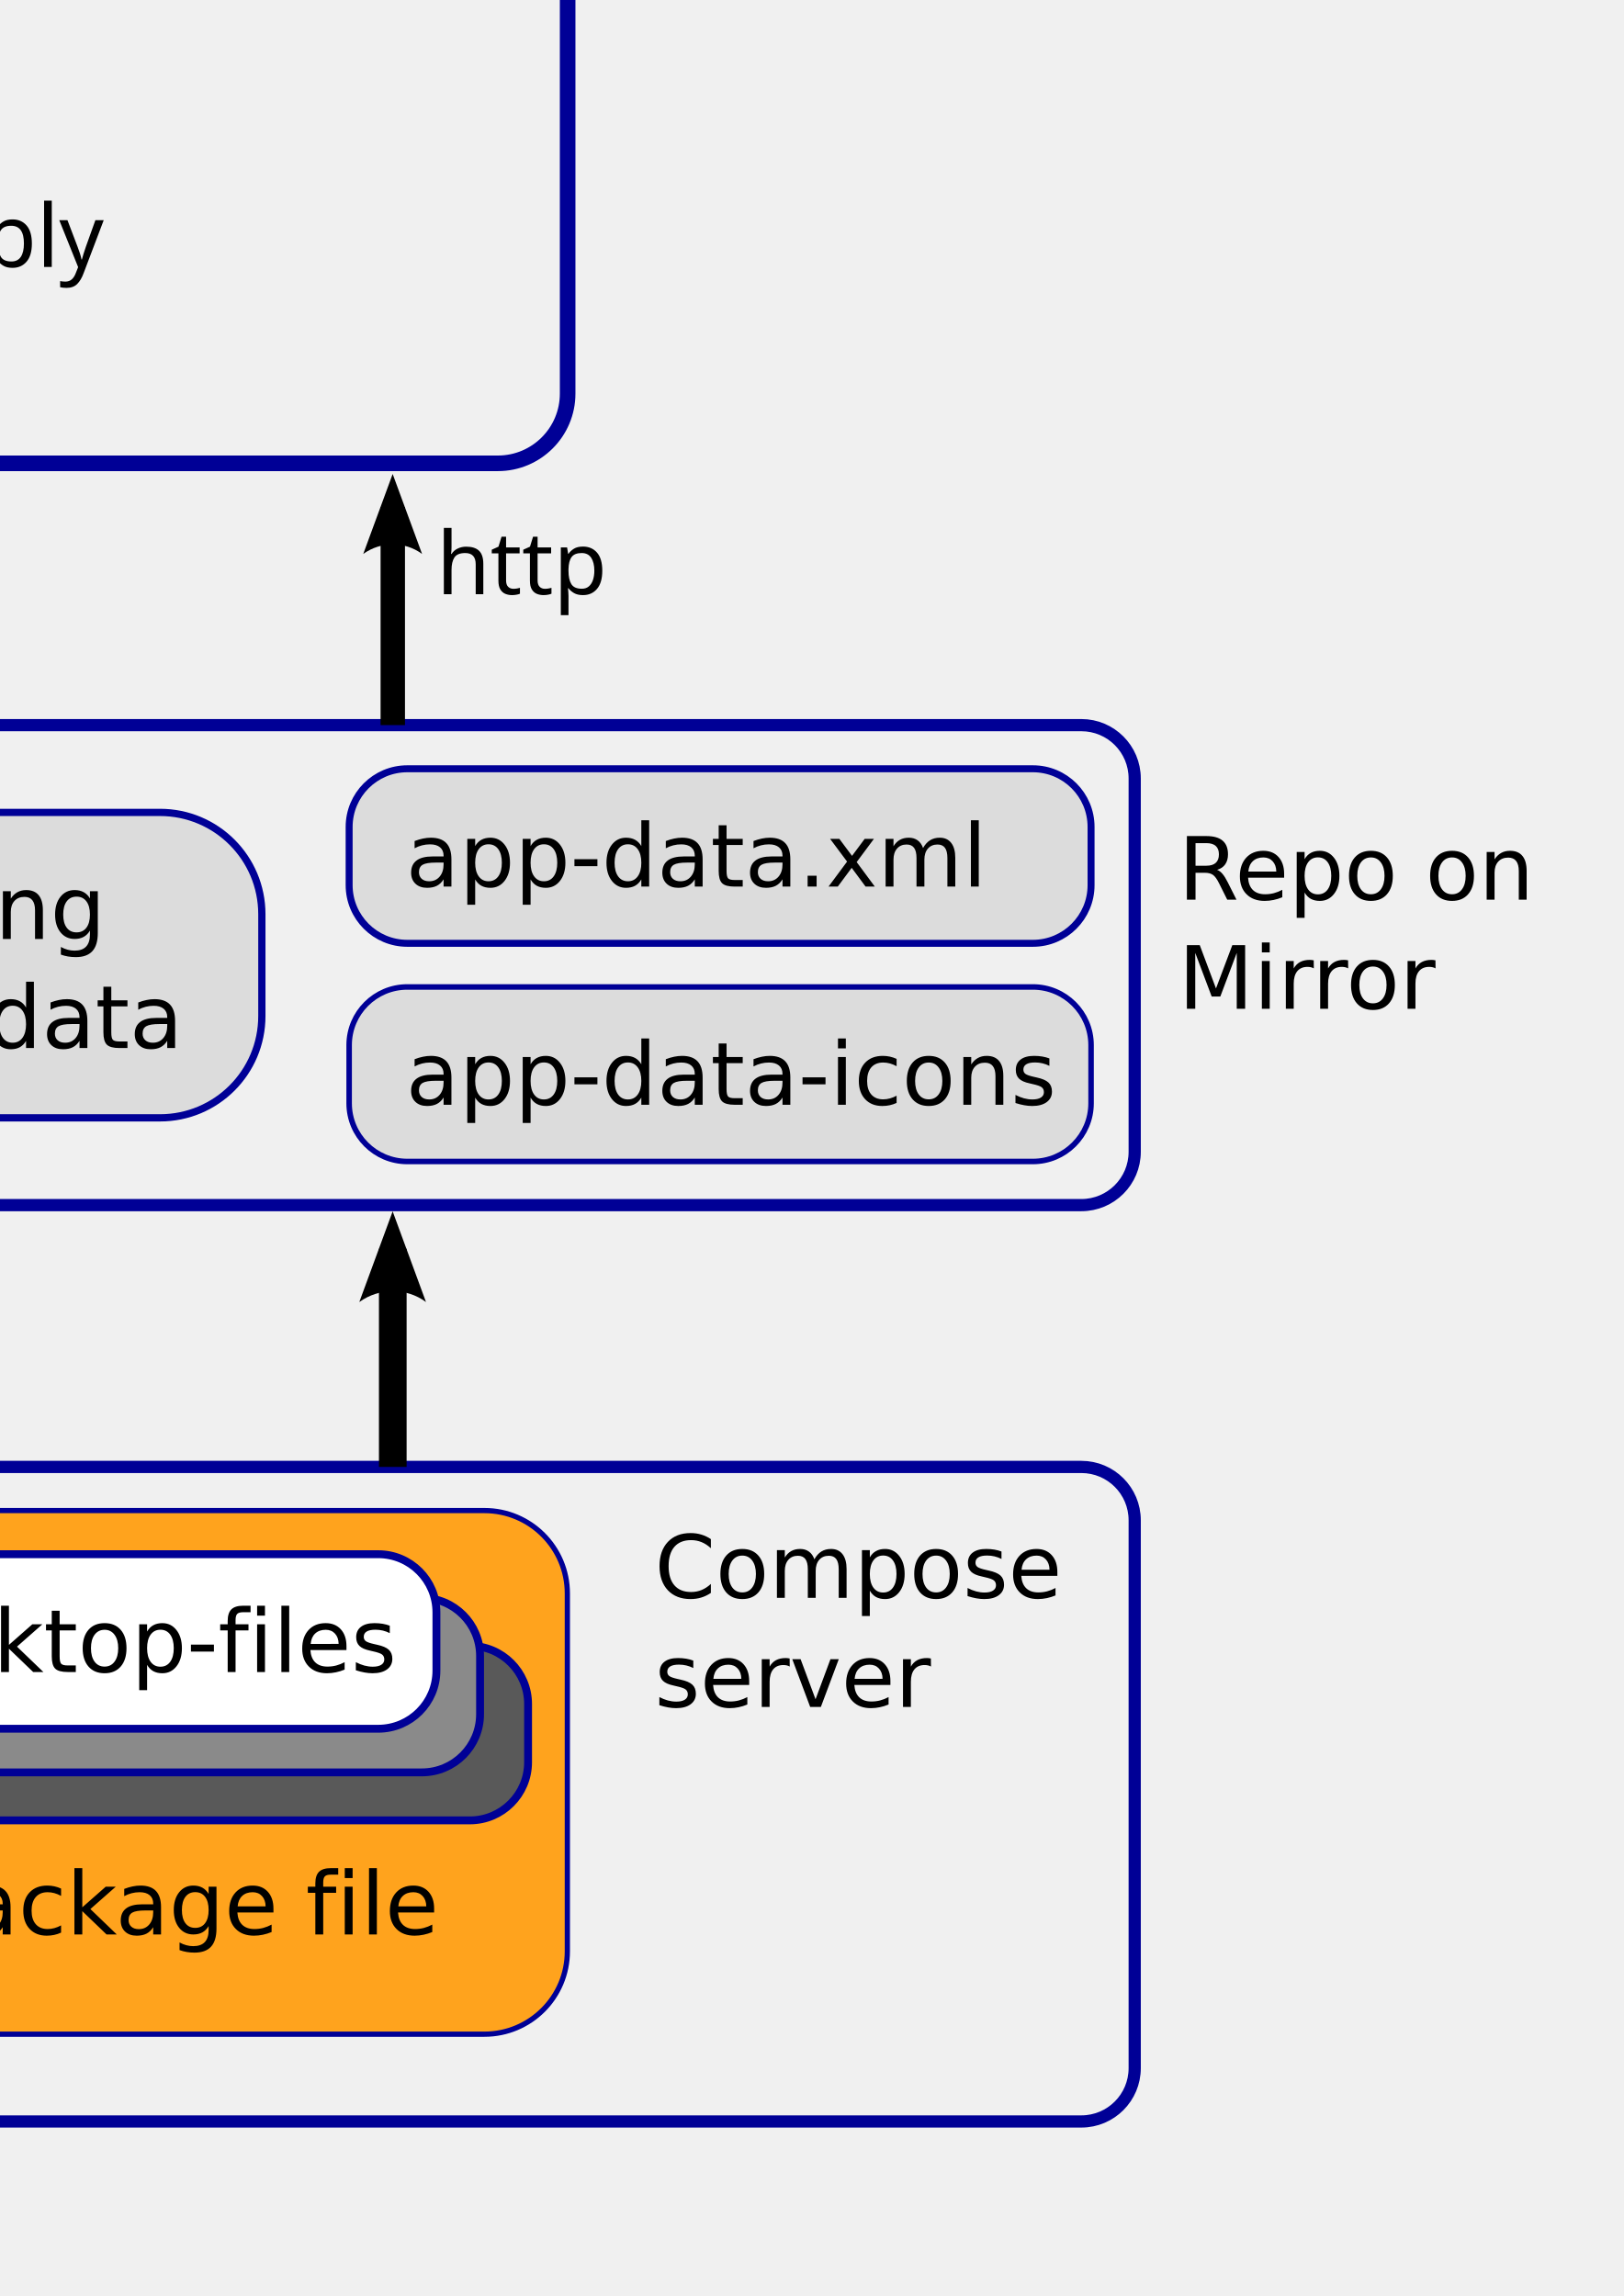
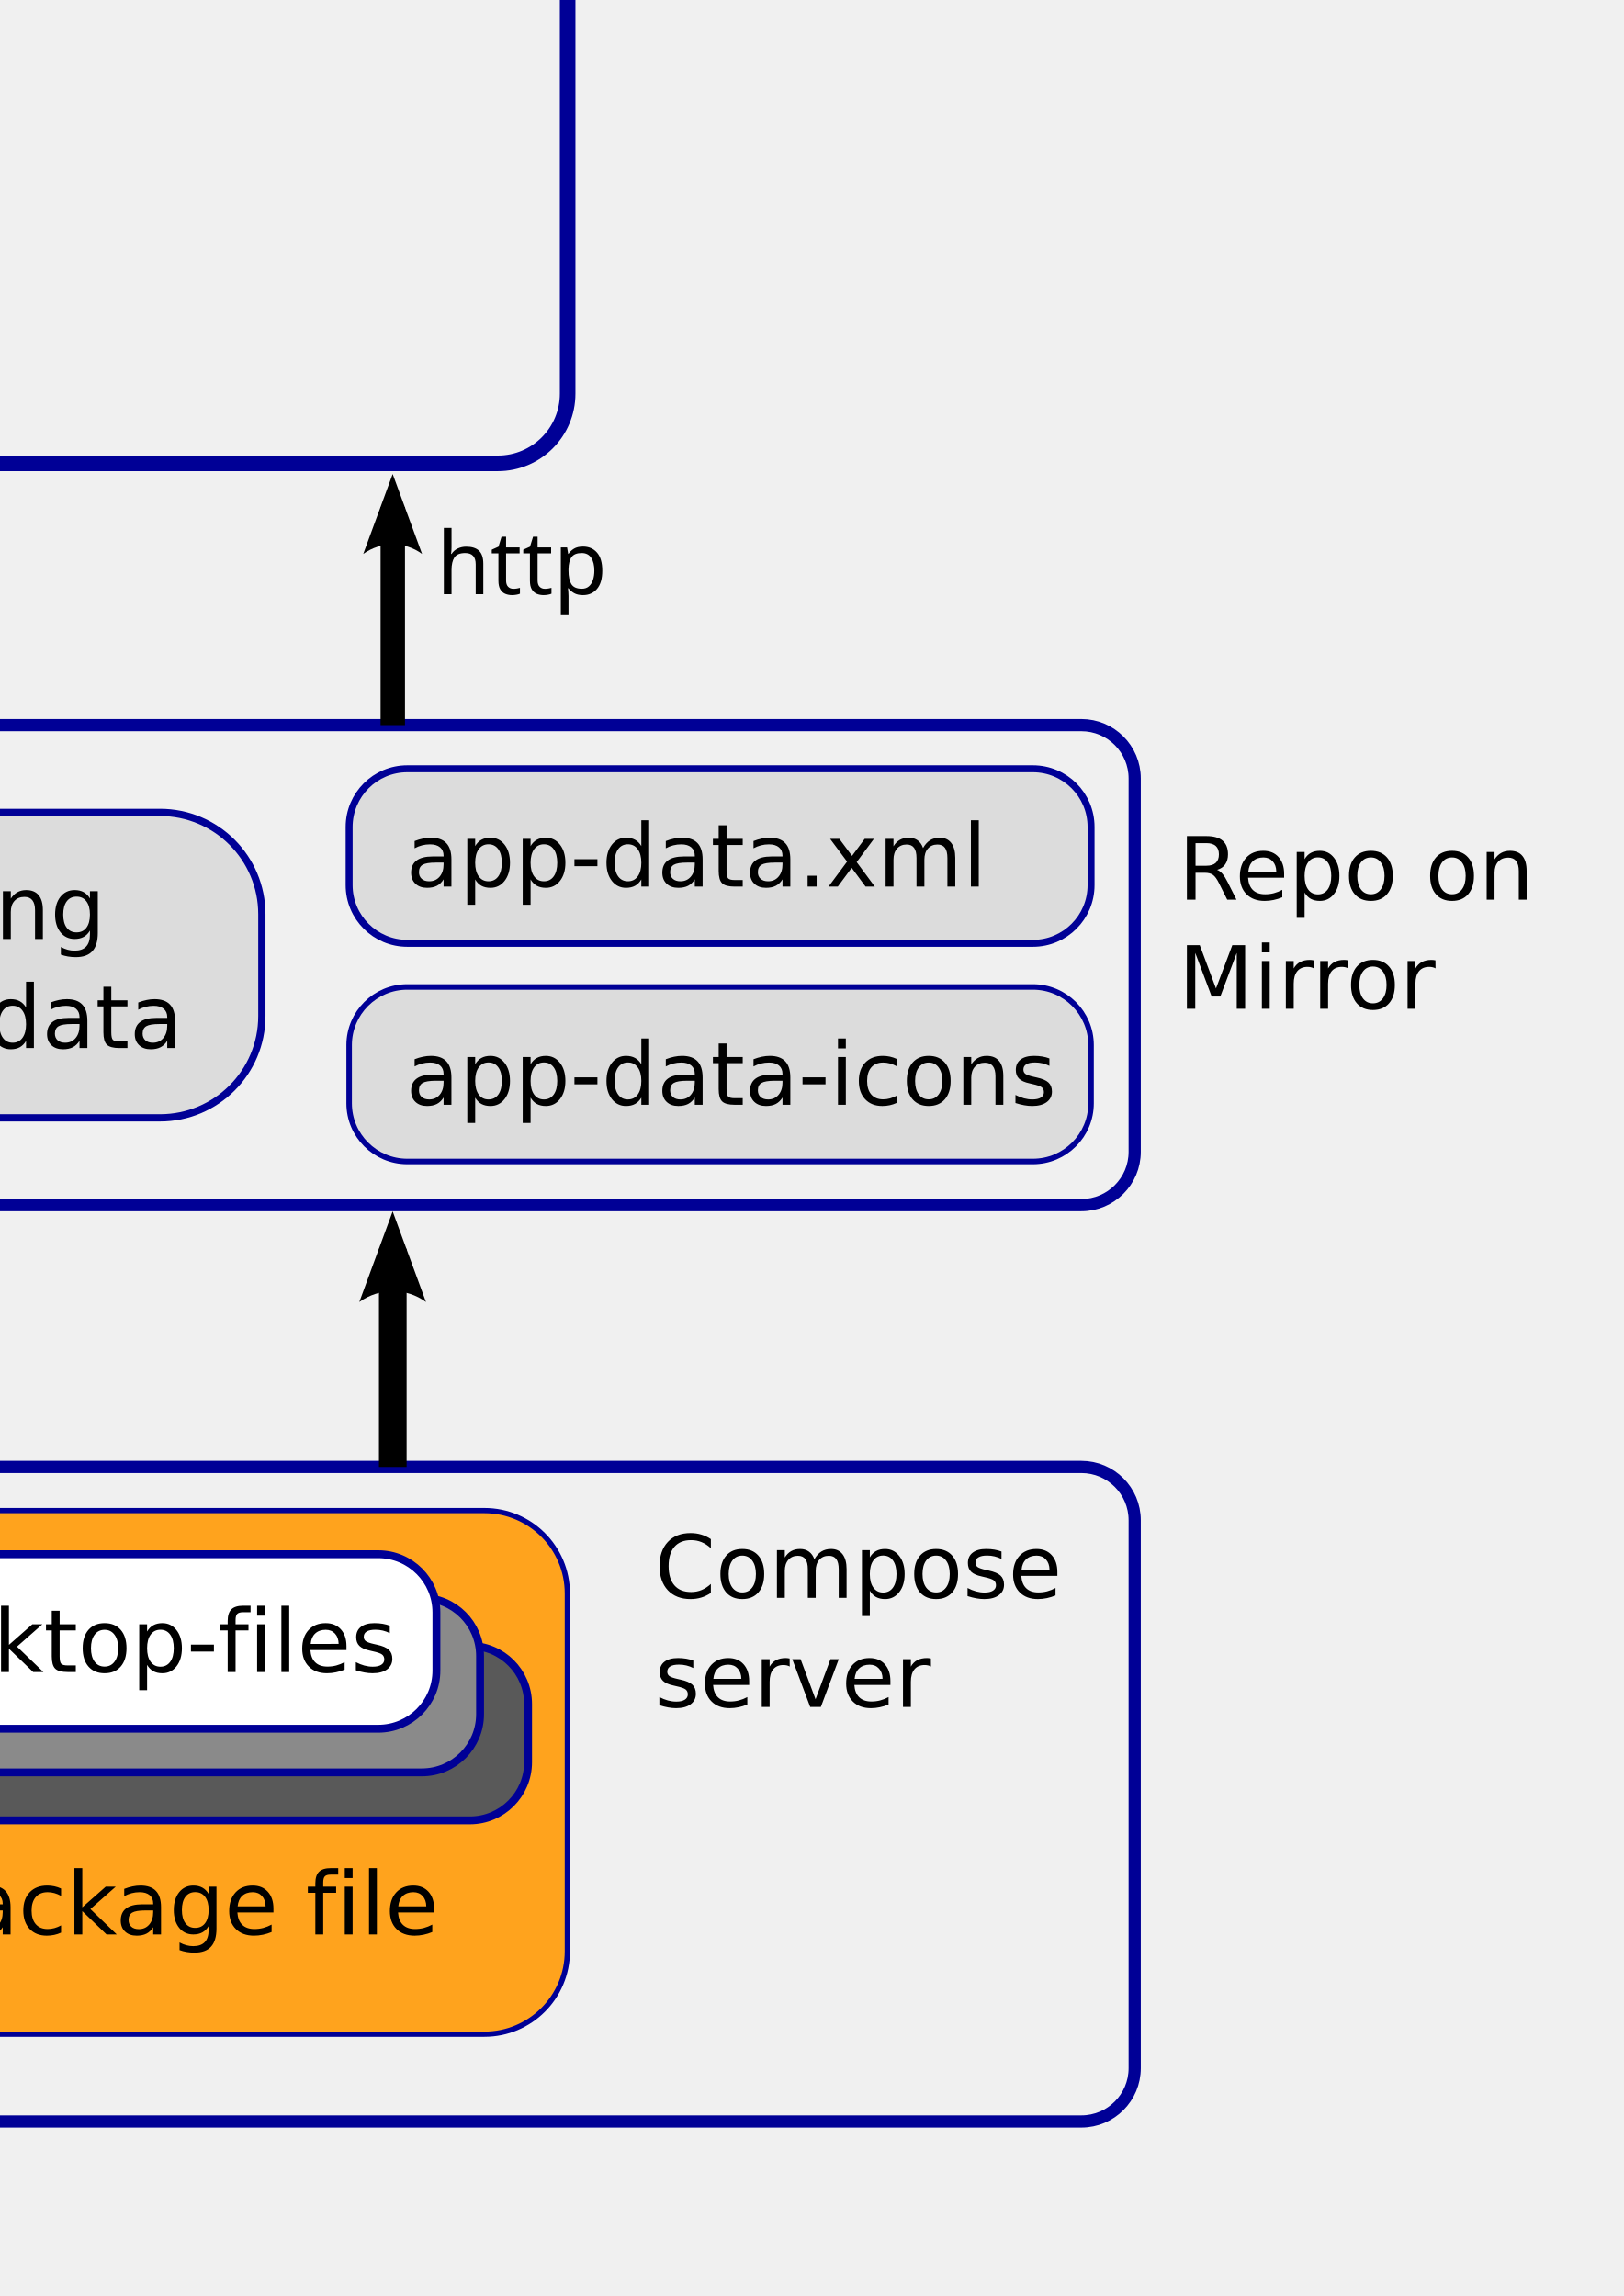
<svg xmlns="http://www.w3.org/2000/svg" width="744.094" height="1052.362" id="svg2" version="1.1">
  <defs id="defs4">
    <marker orient="auto" refY="0.0" refX="0.0" id="Arrow2Sstart" style="overflow:visible">
      <path id="path4777" style="font-size:12.0;fill-rule:evenodd;stroke-width:0.625;stroke-linejoin:round" d="M 8.719,4.034 L -2.207,0.016 L 8.719,-4.002 C 6.973,-1.63 6.983,1.616 8.719,4.034 z " transform="scale(0.3) translate(-2.3,0)" />
    </marker>
    <marker orient="auto" refY="0.0" refX="0.0" id="Arrow1Sstart" style="overflow:visible">
      <path id="path3923" d="M 0.0,0.0 L 5.0,-5.0 L -12.5,0.0 L 5.0,5.0 L 0.0,0.0 z " style="fill-rule:evenodd;stroke:#000000;stroke-width:1.0pt;marker-start:none" transform="scale(0.2) translate(6,0)" />
    </marker>
    <marker orient="auto" refY="0.0" refX="0.0" id="Arrow2Send" style="overflow:visible;">
      <path id="path3944" style="font-size:12.0;fill-rule:evenodd;stroke-width:0.625;stroke-linejoin:round;" d="M 8.719,4.034 L -2.207,0.016 L 8.719,-4.002 C 6.973,-1.63 6.983,1.616 8.719,4.034 z " transform="scale(0.3) rotate(180) translate(-2.3,0)" />
    </marker>
    <marker orient="auto" refY="0.0" refX="0.0" id="Arrow1Mend" style="overflow:visible;">
      <path id="path3920" d="M 0.0,0.0 L 5.0,-5.0 L -12.5,0.0 L 5.0,5.0 L 0.0,0.0 z " style="fill-rule:evenodd;stroke:#000000;stroke-width:1.0pt;marker-start:none;" transform="scale(0.4) rotate(180) translate(10,0)" />
    </marker>
    <marker orient="auto" refY="0.0" refX="0.0" id="Arrow1Lend" style="overflow:visible;">
      <path id="path3914" d="M 0.0,0.0 L 5.0,-5.0 L -12.5,0.0 L 5.0,5.0 L 0.0,0.0 z " style="fill-rule:evenodd;stroke:#000000;stroke-width:1.0pt;marker-start:none;" transform="scale(0.8) rotate(180) translate(12.5,0)" />
    </marker>
    <marker orient="auto" refY="0.0" refX="0.0" id="Arrow1Lstart" style="overflow:visible">
      <path id="path3911" d="M 0.0,0.0 L 5.0,-5.0 L -12.5,0.0 L 5.0,5.0 L 0.0,0.0 z " style="fill-rule:evenodd;stroke:#000000;stroke-width:1.0pt;marker-start:none" transform="scale(0.8) translate(12.5,0)" />
    </marker>
    <marker orient="auto" refY="0" refX="0" id="Arrow2Send-7" style="overflow:visible">
      <path id="path3944-4" style="font-size:12px;fill-rule:evenodd;stroke-width:0.625;stroke-linejoin:round" d="M 8.719,4.034 -2.207,0.016 8.719,-4.002 c -1.745,2.372 -1.735,5.617 -6e-7,8.035 z" transform="matrix(-0.3,0,0,-0.3,0.69,0)" />
    </marker>
    <marker orient="auto" refY="0" refX="0" id="Arrow2Send-4" style="overflow:visible">
      <path id="path3944-6" style="font-size:12px;fill-rule:evenodd;stroke-width:0.625;stroke-linejoin:round" d="M 8.719,4.034 -2.207,0.016 8.719,-4.002 c -1.745,2.372 -1.735,5.617 -6e-7,8.035 z" transform="matrix(-0.3,0,0,-0.3,0.69,0)" />
    </marker>
    <marker orient="auto" refY="0" refX="0" id="Arrow2Send-3" style="overflow:visible">
      <path id="path3944-8" style="font-size:12px;fill-rule:evenodd;stroke-width:0.625;stroke-linejoin:round" d="M 8.719,4.034 -2.207,0.016 8.719,-4.002 c -1.745,2.372 -1.735,5.617 -6e-7,8.035 z" transform="matrix(-0.3,0,0,-0.3,0.69,0)" />
    </marker>
    <marker orient="auto" refY="0" refX="0" id="Arrow2Send-34" style="overflow:visible">
      <path id="path3944-65" style="font-size:12px;fill-rule:evenodd;stroke-width:0.625;stroke-linejoin:round" d="M 8.719,4.034 -2.207,0.016 8.719,-4.002 c -1.745,2.372 -1.735,5.617 -6e-7,8.035 z" transform="matrix(-0.3,0,0,-0.3,0.69,0)" />
    </marker>
    <marker orient="auto" refY="0" refX="0" id="Arrow2Send-75" style="overflow:visible">
      <path id="path3944-48" style="font-size:12px;fill-rule:evenodd;stroke-width:0.625;stroke-linejoin:round" d="M 8.719,4.034 -2.207,0.016 8.719,-4.002 c -1.745,2.372 -1.735,5.617 -6e-7,8.035 z" transform="matrix(-0.3,0,0,-0.3,0.69,0)" />
    </marker>
    <marker orient="auto" refY="0" refX="0" id="Arrow1Sstart-2" style="overflow:visible">
      <path id="path3923-4" d="M 0,0 5,-5 -12.5,0 5,5 0,0 z" style="fill-rule:evenodd;stroke:#000000;stroke-width:1pt;marker-start:none" transform="matrix(0.2,0,0,0.2,1.2,0)" />
    </marker>
    <marker orient="auto" refY="0" refX="0" id="Arrow2Send-0" style="overflow:visible">
      <path id="path3944-62" style="font-size:12px;fill-rule:evenodd;stroke-width:0.625;stroke-linejoin:round" d="M 8.719,4.034 -2.207,0.016 8.719,-4.002 c -1.745,2.372 -1.735,5.617 -6e-7,8.035 z" transform="matrix(-0.3,0,0,-0.3,0.69,0)" />
    </marker>
  </defs>
  <g id="layer1">
    <rect style="fill:none;stroke:#000096;stroke-width:6.25;stroke-linejoin:round;stroke-miterlimit:4;stroke-opacity:1;stroke-dasharray:none;stroke-dashoffset:0" id="rect2987" width="300" height="220" x="-540" y="332.362" ry="40" />
    <text xml:space="preserve" style="font-size:40px;font-style:normal;font-weight:normal;line-height:125%;letter-spacing:0px;word-spacing:0px;fill:#000000;fill-opacity:1;stroke:none;font-family:Bitstream Vera Sans" x="-500" y="452.362" id="text2989">
      <tspan x="-500" y="452.362" id="tspan3100">- Ratings</tspan>
      <tspan x="-500" y="502.362" id="tspan3102">- Comments</tspan>
    </text>
    <rect style="fill:#ffa31d;fill-opacity:1;stroke:#000096;stroke-width:2.395;stroke-linejoin:round;stroke-miterlimit:4;stroke-opacity:1;stroke-dasharray:none;stroke-dashoffset:0" id="rect3078" width="380" height="240" x="-120" y="692.362" ry="38" />
    <rect style="fill:#595959;stroke:#000096;stroke-width:3.608;stroke-linejoin:round;stroke-miterlimit:4;stroke-opacity:1;stroke-dasharray:none;stroke-dashoffset:0;fill-opacity:1" id="rect2987-2-0" width="300" height="80" x="-58" y="754.362" ry="26.667" />
    <rect style="fill:#8a8a8a;stroke:#000096;stroke-width:3.608;stroke-linejoin:round;stroke-miterlimit:4;stroke-opacity:1;stroke-dasharray:none;stroke-dashoffset:0;fill-opacity:1" id="rect2987-2-4" width="300" height="80" x="-80" y="732.362" ry="26.667" />
    <rect style="fill:#ffffff;stroke:#000096;stroke-width:3.608;stroke-linejoin:round;stroke-miterlimit:4;stroke-opacity:1;stroke-dasharray:none;stroke-dashoffset:0;fill-opacity:1" id="rect2987-2" width="300" height="80" x="-100" y="-792.362" ry="26.667" transform="scale(1,-1)" />
    <text xml:space="preserve" style="font-size:40px;font-style:normal;font-weight:normal;line-height:125%;letter-spacing:0px;word-spacing:0px;fill:#000000;fill-opacity:1;stroke:none;font-family:Bitstream Vera Sans" x="-74" y="766.362" id="text2989-1">
      <tspan id="tspan2991-0" x="-74" y="766.362">desktop-files</tspan>
    </text>
    <rect ry="26.667" y="352.362" x="160" height="80" width="340" id="rect3042" style="fill:#dcdcdc;fill-opacity:1;stroke:#000096;stroke-width:3.194;stroke-linejoin:round;stroke-miterlimit:4;stroke-opacity:1;stroke-dasharray:none;stroke-dashoffset:0" />
    <text id="text3044" y="406.362" x="186" style="font-size:40px;font-style:normal;font-weight:normal;line-height:125%;letter-spacing:0px;word-spacing:0px;fill:#000000;fill-opacity:1;stroke:none;font-family:Bitstream Vera Sans" xml:space="preserve">
      <tspan y="406.362" x="186" id="tspan3046">app-data.xml</tspan>
    </text>
    <rect style="fill:#dcdcdc;fill-opacity:1;stroke:#000096;stroke-width:2.525;stroke-linejoin:round;stroke-miterlimit:4;stroke-opacity:1;stroke-dasharray:none;stroke-dashoffset:0" id="rect3048" width="340" height="80" x="160" y="452.362" ry="26.667" />
    <text xml:space="preserve" style="font-size:40px;font-style:normal;font-weight:normal;line-height:125%;letter-spacing:0px;word-spacing:0px;fill:#000000;fill-opacity:1;stroke:none;font-family:Bitstream Vera Sans" x="186" y="506.362" id="text3050">
      <tspan id="tspan3052" x="186" y="506.362">app-data-icons</tspan>
    </text>
    <rect style="fill:none;stroke:#000096;stroke-width:5.59;stroke-linejoin:round;stroke-miterlimit:4;stroke-opacity:1;stroke-dasharray:none;stroke-dashoffset:0" id="rect3054" width="720" height="220" x="-200" y="332.362" ry="24.444" />
    <rect style="fill:none;stroke:#000096;stroke-width:7.147;stroke-linejoin:round;stroke-miterlimit:4;stroke-opacity:1;stroke-dasharray:none;stroke-dashoffset:0" id="rect3056" width="900" height="340" x="-639.867" y="-127.638" ry="31.966" />
    <rect style="fill:none;stroke:#000096;stroke-width:5.59;stroke-linejoin:round;stroke-miterlimit:4;stroke-opacity:1;stroke-dasharray:none;stroke-dashoffset:0" id="rect3058" width="720" height="300" x="-200" y="672.362" ry="24.444" />
    <text xml:space="preserve" style="font-size:40px;font-style:normal;font-weight:normal;line-height:125%;letter-spacing:0px;word-spacing:0px;fill:#000000;fill-opacity:1;stroke:none;font-family:Bitstream Vera Sans" x="300" y="732.362" id="text3060">
      <tspan id="tspan3062" x="300" y="732.362">Compose</tspan>
      <tspan x="300" y="782.362" id="tspan3064">server</tspan>
    </text>
    <text xml:space="preserve" style="font-size:40px;font-style:normal;font-weight:normal;line-height:125%;letter-spacing:0px;word-spacing:0px;fill:#000000;fill-opacity:1;stroke:none;font-family:Bitstream Vera Sans" x="540" y="412.362" id="text3066">
      <tspan id="tspan3068" x="540" y="412.362">Repo on</tspan>
      <tspan x="540" y="462.362" id="tspan3282">Mirror</tspan>
    </text>
    <rect style="fill:#dcdcdc;fill-opacity:1;stroke:#000096;stroke-width:3.325;stroke-linejoin:round;stroke-miterlimit:4;stroke-opacity:1;stroke-dasharray:none;stroke-dashoffset:0" id="rect3070" width="266" height="140" x="-146" y="372.362" ry="46.667" />
    <text xml:space="preserve" style="font-size:40px;font-style:normal;font-weight:normal;line-height:125%;letter-spacing:0px;word-spacing:0px;fill:#000000;fill-opacity:1;stroke:none;font-family:Bitstream Vera Sans" x="-110" y="430.362" id="text3072">
      <tspan id="tspan3074" x="-110" y="430.362">Existing</tspan>
      <tspan x="-110" y="480.362" id="tspan3076">metadata</tspan>
    </text>
    <text xml:space="preserve" style="font-size:40px;font-style:normal;font-weight:normal;line-height:125%;letter-spacing:0px;word-spacing:0px;fill:#000000;fill-opacity:1;stroke:none;font-family:Bitstream Vera Sans" x="-41.429" y="886.648" id="text3080">
      <tspan id="tspan3082" x="-41.429" y="886.648">package file</tspan>
    </text>
    <text xml:space="preserve" style="font-size:126.802px;font-style:normal;font-weight:normal;line-height:125%;letter-spacing:0px;word-spacing:0px;fill:#000000;fill-opacity:1;stroke:none;font-family:Bitstream Vera Sans" x="-370.351" y="-7.424" id="text3084" transform="scale(0.9720516,1.028752)">
      <tspan id="tspan3086" x="-370.351" y="-7.424">Client</tspan>
    </text>
    <text xml:space="preserve" style="font-size:40px;font-style:normal;font-weight:normal;line-height:125%;letter-spacing:0px;word-spacing:0px;fill:#000000;fill-opacity:1;stroke:none;font-family:Bitstream Vera Sans" x="-500" y="392.362" id="text3106">
      <tspan id="tspan3108" x="-500" y="392.362">OCS Server</tspan>
    </text>
    <path style="fill:none;stroke:#000000;stroke-width:12.677;stroke-linecap:butt;stroke-linejoin:round;stroke-miterlimit:4;stroke-opacity:1;stroke-dasharray:none;marker-start:none;marker-end:url(#Arrow2Send)" d="m 180,672.362 0,-100" id="path3906" />
    <text xml:space="preserve" style="font-size:40px;font-style:normal;font-weight:normal;line-height:125%;letter-spacing:0px;word-spacing:0px;fill:#000000;fill-opacity:1;stroke:none;font-family:Bitstream Vera Sans" x="-340" y="252.362" id="text5962">
      <tspan id="tspan5964" x="-340" y="252.362">OCS API</tspan>
      <tspan x="-340" y="302.362" id="tspan7878">oauth</tspan>
    </text>
    <text xml:space="preserve" style="font-size:29.05px;font-style:normal;font-weight:normal;text-align:end;line-height:125%;letter-spacing:0px;word-spacing:0px;text-anchor:end;fill:#000000;fill-opacity:1;stroke:none;font-family:Bitstream Vera Sans" x="4.0233135e-07" y="612.362" id="text5982">
      <tspan id="tspan5984" x="4.0233135e-07" y="612.362">Rebuild on</tspan>
      <tspan id="tspan5986" x="4.0233135e-07" y="648.674">repo-compose</tspan>
    </text>
    <path style="fill:none;stroke:#000000;stroke-width:11.18;stroke-linecap:butt;stroke-linejoin:round;stroke-miterlimit:4;stroke-opacity:1;stroke-dasharray:none;marker-start:none;marker-end:url(#Arrow2Send)" d="m 180,332.362 0,-100" id="path3906-2-1" />
    <rect style="fill:none;stroke:#000096;stroke-width:6.25;stroke-linejoin:round;stroke-miterlimit:4;stroke-opacity:1;stroke-dasharray:none;stroke-dashoffset:0" id="rect2987-9" width="300" height="220" x="-880" y="332.362" ry="40" />
    <text xml:space="preserve" style="font-size:40px;font-style:normal;font-weight:normal;line-height:125%;letter-spacing:0px;word-spacing:0px;fill:#000000;fill-opacity:1;stroke:none;font-family:Bitstream Vera Sans" x="-800" y="452.362" id="text2989-7">
      <tspan x="-800" y="452.362" id="tspan3102-6">Server</tspan>
    </text>
    <text xml:space="preserve" style="font-size:40px;font-style:normal;font-weight:normal;line-height:125%;letter-spacing:0px;word-spacing:0px;fill:#000000;fill-opacity:1;stroke:none;font-family:Bitstream Vera Sans" x="-840" y="392.362" id="text3106-4">
      <tspan id="tspan3108-3" x="-840" y="392.362">Screen Shot</tspan>
    </text>
    <text xml:space="preserve" style="font-size:40px;font-style:normal;font-weight:normal;line-height:125%;letter-spacing:0px;word-spacing:0px;fill:#000000;fill-opacity:1;stroke:none;font-family:Sans" x="-540" y="612.362" id="text3272">
      <tspan id="tspan3274" x="-540" y="612.362">One server per</tspan>
      <tspan x="-540" y="662.362" id="tspan3276">distro or 3rd</tspan>
      <tspan x="-540" y="712.362" id="tspan3280">party repo</tspan>
      <tspan x="-540" y="762.362" id="tspan3278" />
    </text>
    <text xml:space="preserve" style="font-size:40px;font-style:normal;font-weight:normal;line-height:125%;letter-spacing:0px;word-spacing:0px;fill:#000000;fill-opacity:1;stroke:none;font-family:Sans" x="-840" y="612.362" id="text3284">
      <tspan id="tspan3286" x="-840" y="612.362">One or one</tspan>
      <tspan x="-840" y="662.362" id="tspan3288">per distro</tspan>
    </text>
    <path style="fill:none;stroke:#000000;stroke-width:8.658;stroke-linecap:butt;stroke-linejoin:miter;stroke-miterlimit:4;stroke-opacity:1;stroke-dasharray:none;marker-start:url(#Arrow2Sstart);marker-end:url(#Arrow2Send-0)" d="m -360.759,312.362 1.517,-80" id="path6842" />
    <path style="fill:none;stroke:#000000;stroke-width:10.142;stroke-linecap:butt;stroke-linejoin:miter;stroke-miterlimit:4;stroke-opacity:1;stroke-dasharray:none;marker-start:url(#Arrow2Sstart);marker-end:none" d="m -620,212.362 -100,120" id="path7670" />
    <text xml:space="preserve" style="font-size:40px;font-style:normal;font-weight:normal;line-height:125%;letter-spacing:0px;word-spacing:0px;fill:#000000;fill-opacity:1;stroke:none;font-family:Sans" x="-760" y="252.362" id="text7880">
      <tspan id="tspan7882" x="-760" y="252.362">http</tspan>
    </text>
    <text xml:space="preserve" style="font-size:40px;font-style:normal;font-weight:normal;line-height:125%;letter-spacing:0px;word-spacing:0px;fill:#000000;fill-opacity:1;stroke:none;font-family:Sans" x="200" y="272.362" id="text7880-7">
      <tspan id="tspan7882-5" x="200" y="272.362">http</tspan>
    </text>
    <text xml:space="preserve" style="font-size:40px;font-style:normal;font-weight:normal;line-height:125%;letter-spacing:0px;word-spacing:0px;fill:#000000;fill-opacity:1;stroke:none;font-family:Sans" x="-560" y="72.362" id="text8527">
-       <tspan id="tspan8529" x="-560" y="72.362">Aggregates multible sources:</tspan>
-       <tspan x="-560" y="122.362" id="tspan8531">Repos, OCS servers and possibly </tspan>
-       <tspan x="-560" y="172.362" id="tspan8533">Screen shot servers</tspan>
+       <tspan id="tspan8529" x="-560" y="72.362">Aggregates multiple sources:</tspan>
+       <tspan x="-560" y="122.362" id="tspan8531">repos, OCS servers and</tspan>
+       <tspan x="-560" y="172.362" id="tspan8533">screen shot servers</tspan>
    </text>
  </g>
</svg>
